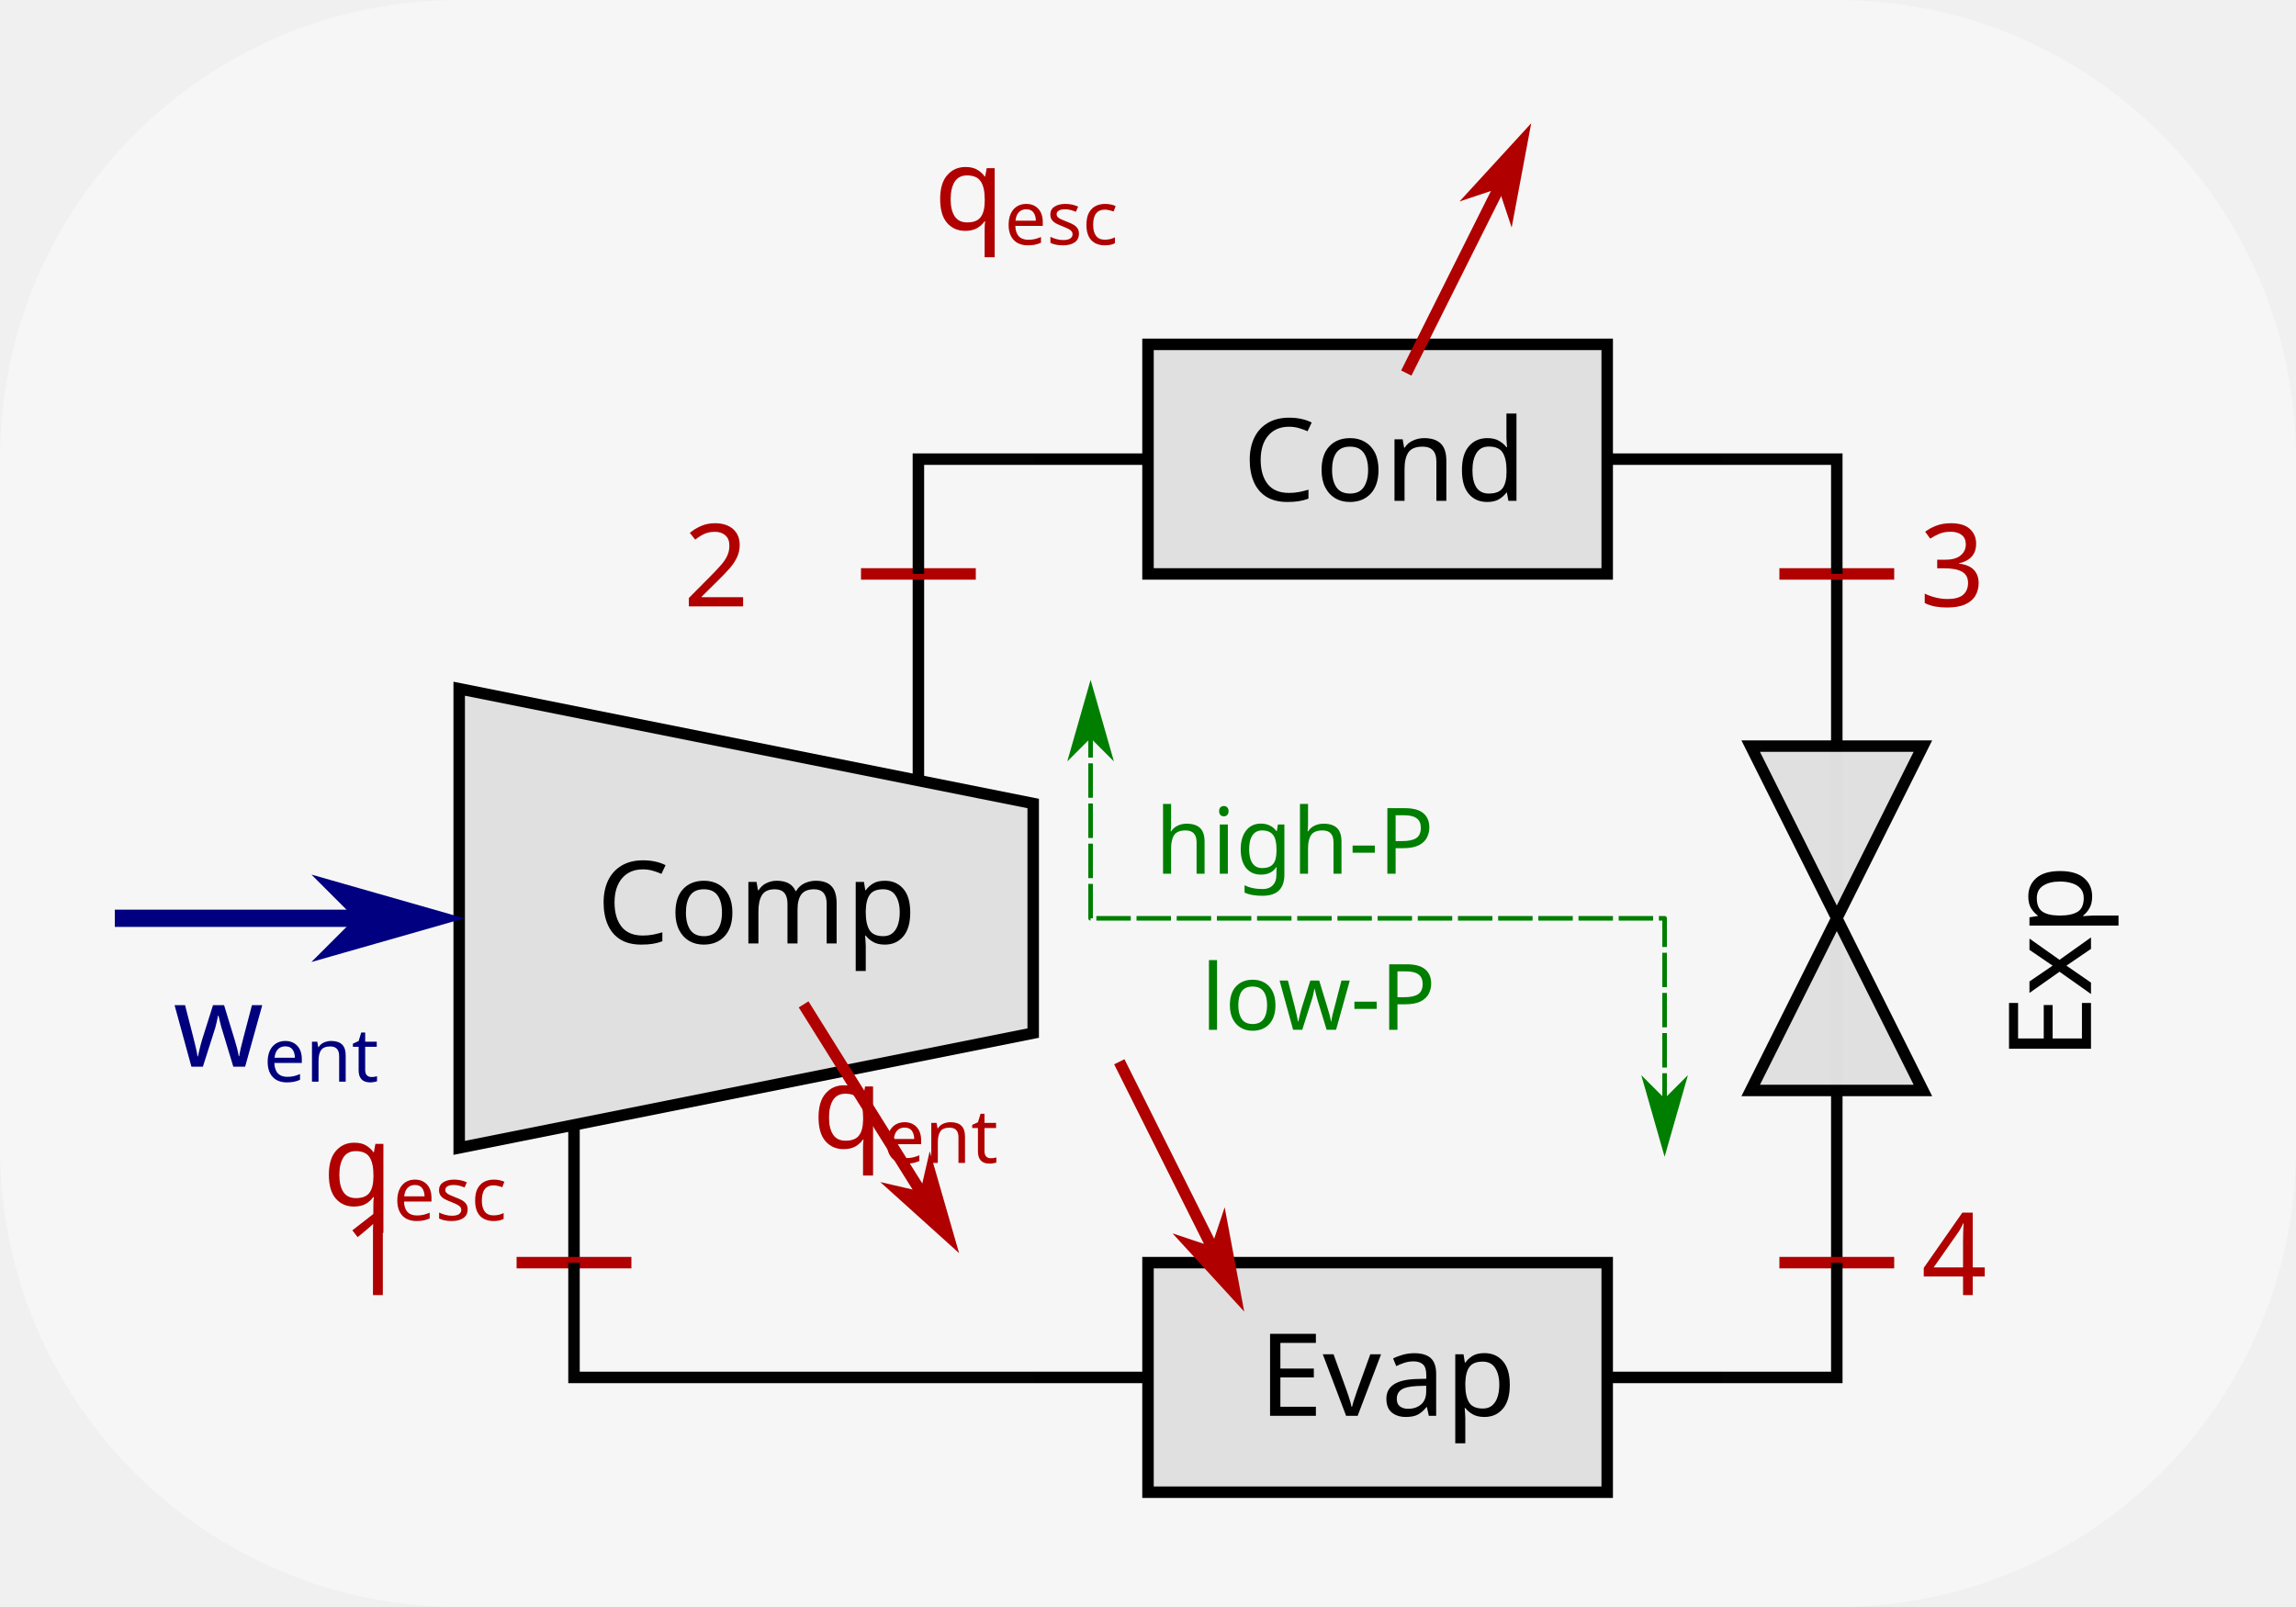
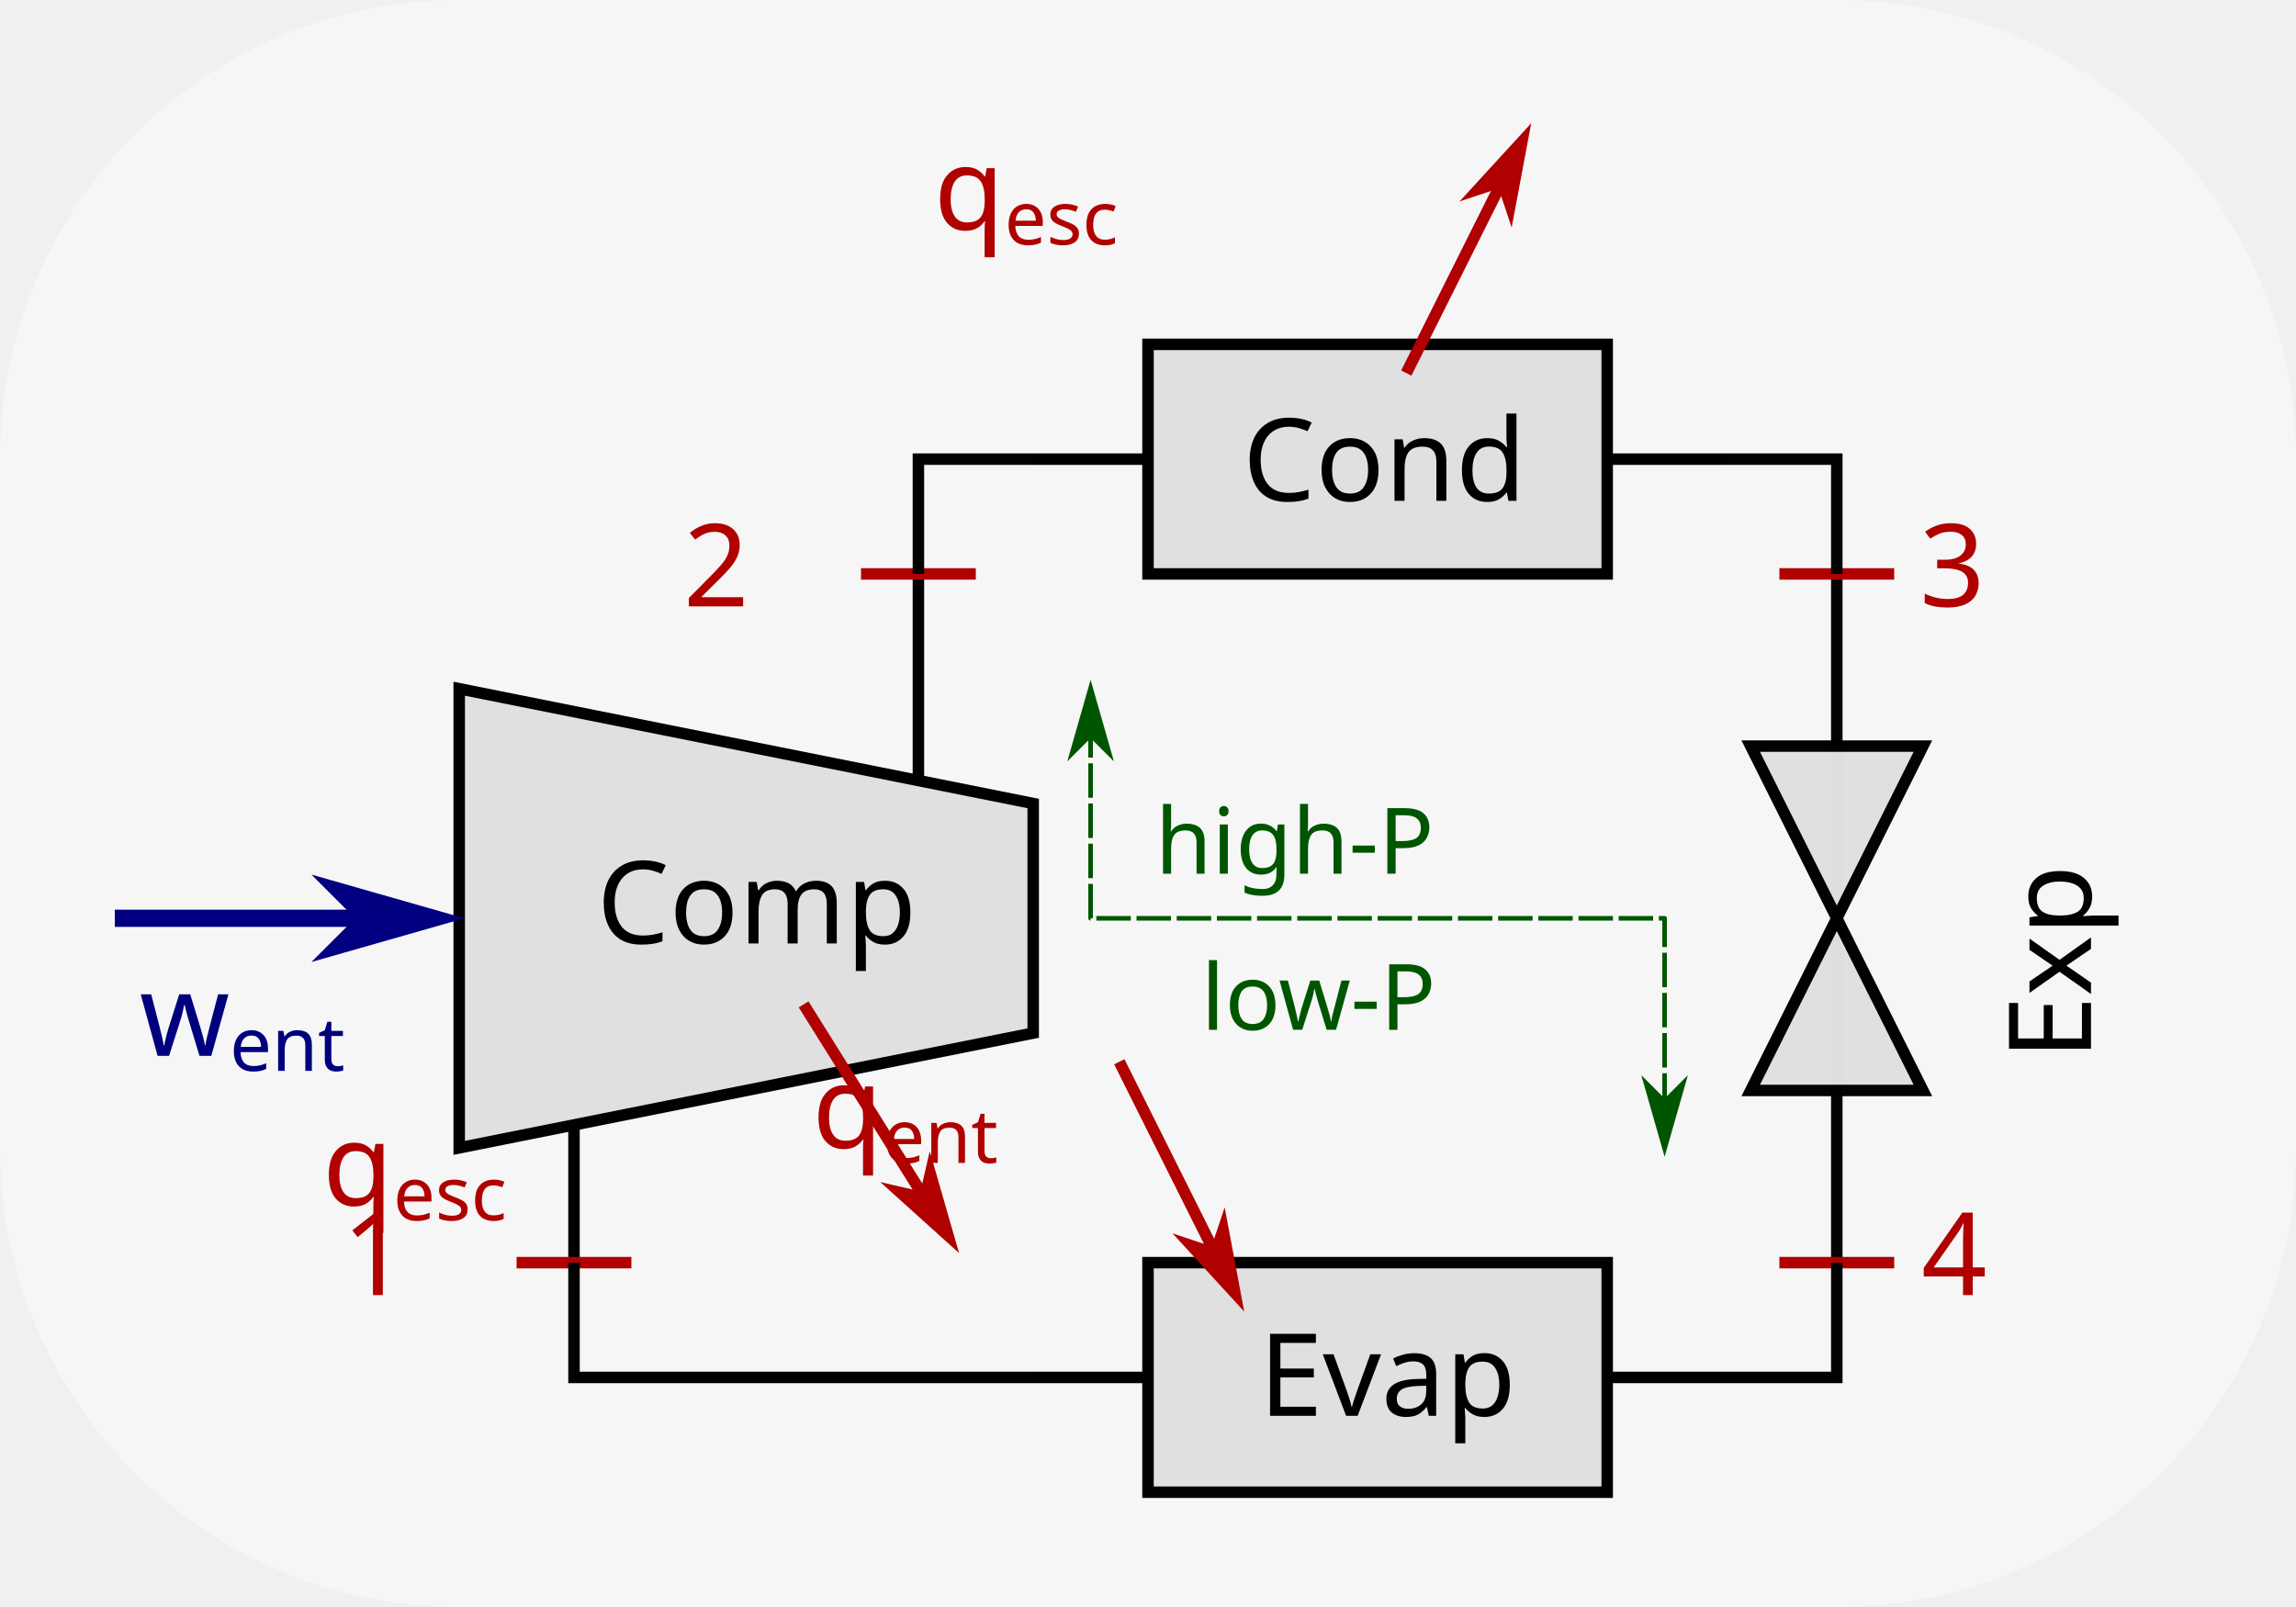
<svg xmlns="http://www.w3.org/2000/svg" width="400" height="280" viewBox="0 0 400 280" version="1.1" id="svg1097">
  <defs id="defs1091">
    <marker style="overflow:visible" id="Arrow1Lstart" refX="0.0" refY="0.0" orient="auto">
-       <path transform="scale(0.8) translate(12.5,0)" style="fill-rule:evenodd;stroke:#007e00;stroke-width:1pt;stroke-opacity:1;fill:#007e00;fill-opacity:1" d="M 0.0,0.0 L 5.0,-5.0 L -12.5,0.0 L 5.0,5.0 L 0.0,0.0 z " id="path927" />
+       <path transform="scale(0.8) translate(12.5,0)" style="fill-rule:evenodd;stroke:#005500;stroke-width:1pt;stroke-opacity:1;fill:#005500;fill-opacity:1" d="M 0.0,0.0 L 5.0,-5.0 L -12.5,0.0 L 5.0,5.0 L 0.0,0.0 z " id="path927" />
    </marker>
    <marker style="overflow:visible;" id="marker1235" refX="0.0" refY="0.0" orient="auto">
      <path transform="scale(0.8) rotate(180) translate(12.5,0)" style="fill-rule:evenodd;stroke:#000000;stroke-width:1pt;stroke-opacity:1;fill:#ffffff;fill-opacity:0.2" d="M 0.0,0.0 L 5.0,-5.0 L -12.5,0.0 L 5.0,5.0 L 0.0,0.0 z " id="path1233" />
    </marker>
    <marker style="overflow:visible;" id="Arrow1Lend" refX="0.0" refY="0.0" orient="auto">
-       <path transform="scale(0.8) rotate(180) translate(12.5,0)" style="fill-rule:evenodd;stroke:#007e00;stroke-width:1pt;stroke-opacity:1;fill:#007e00;fill-opacity:1" d="M 0.0,0.0 L 5.0,-5.0 L -12.5,0.0 L 5.0,5.0 L 0.0,0.0 z " id="path930" />
+       <path transform="scale(0.8) rotate(180) translate(12.5,0)" style="fill-rule:evenodd;stroke:#005500;stroke-width:1pt;stroke-opacity:1;fill:#005500;fill-opacity:1" d="M 0.0,0.0 L 5.0,-5.0 L -12.5,0.0 L 5.0,5.0 L 0.0,0.0 z " id="path930" />
    </marker>
    <marker orient="auto" refY="0" refX="0" id="Arrow1Mend4-8" style="overflow:visible">
      <path id="path6032-34" d="M 0,0 5,-5 -12.5,0 5,5 Z" style="fill:#b00000;fill-rule:evenodd;stroke:#b00000;stroke-width:1pt" transform="matrix(-0.4,0,0,-0.4,-4,0)" />
    </marker>
    <marker orient="auto" refY="0" refX="0" id="Arrow1MendG-2" style="overflow:visible">
      <path id="path5557-2" d="M 0,0 5,-5 -12.5,0 5,5 Z" style="fill:#000080;fill-rule:evenodd;stroke:#000080;stroke-width:1pt" transform="matrix(-0.4,0,0,-0.4,-4,0)" />
    </marker>
    <marker style="overflow:visible" id="marker28674-3-2" refX="0" refY="0" orient="auto">
      <path transform="matrix(-0.4,0,0,-0.4,-4,0)" style="fill:#b00000;fill-opacity:1;fill-rule:evenodd;stroke:#b00000;stroke-width:1pt;stroke-opacity:1" d="M 0,0 5,-5 -12.5,0 5,5 Z" id="path28672-6-2" />
    </marker>
    <marker style="overflow:visible" id="marker28674-3-0" refX="0" refY="0" orient="auto">
      <path transform="matrix(-0.4,0,0,-0.4,-4,0)" style="fill:#b00000;fill-opacity:1;fill-rule:evenodd;stroke:#b00000;stroke-width:1pt;stroke-opacity:1" d="M 0,0 5,-5 -12.5,0 5,5 Z" id="path28672-6-5" />
    </marker>
    <marker orient="auto" refY="0" refX="0" id="Arrow1Mend4-8-9" style="overflow:visible">
      <path id="path6032-34-2" d="M 0,0 5,-5 -12.5,0 5,5 Z" style="fill:#b00000;fill-rule:evenodd;stroke:#b00000;stroke-width:1pt" transform="matrix(-0.4,0,0,-0.4,-4,0)" />
    </marker>
  </defs>
  <g id="layer2">
-     <rect style="fill:#ffffff;stroke:none;stroke-width:0.8;stroke-linejoin:round;stroke-dasharray:6, 1;fill-opacity:0.4" id="rect953" width="400" height="280" x="0" y="0" ry="80" />
+     <rect style="fill:#ffffff;fill-opacity:0.4;stroke:none;stroke-width:0.8;stroke-linejoin:round;stroke-dasharray:6, 1" id="rect953" width="400" height="280" x="0" y="0" ry="80" />
  </g>
  <g id="layer1" transform="translate(0,-458.25)">
    <path id="path15573-4" d="m 100,618.25 v 60" style="color:#000000;display:inline;overflow:visible;visibility:visible;fill:#e0e0e0;fill-opacity:1;fill-rule:nonzero;stroke:#000000;stroke-width:2;stroke-linecap:butt;stroke-linejoin:miter;stroke-miterlimit:4;stroke-dasharray:none;stroke-dashoffset:0;stroke-opacity:1;marker:none;enable-background:accumulate" />
    <path id="path15575-5" d="M 160,618.25 V 558.25" style="color:#000000;display:inline;overflow:visible;visibility:visible;fill:#e0e0e0;fill-opacity:1;fill-rule:nonzero;stroke:#000000;stroke-width:2;stroke-linecap:butt;stroke-linejoin:miter;stroke-miterlimit:4;stroke-dasharray:none;stroke-dashoffset:0;stroke-opacity:1;marker:none;enable-background:accumulate" />
    <path id="path15571-17" d="m 180,638.25 -100,20 v -80 l 100,20 z" style="color:#000000;display:inline;overflow:visible;visibility:visible;fill:#e0e0e0;fill-opacity:1;fill-rule:nonzero;stroke:#000000;stroke-width:2;stroke-linecap:butt;stroke-linejoin:miter;stroke-miterlimit:4;stroke-dasharray:none;stroke-dashoffset:0;stroke-opacity:1;marker:none;enable-background:accumulate" />
    <path id="path15577-5" d="M 20,618.25 H 75" style="color:#000000;display:inline;overflow:visible;visibility:visible;fill:#e0e0e0;fill-opacity:1;fill-rule:nonzero;stroke:#000080;stroke-width:3;stroke-linecap:butt;stroke-linejoin:miter;stroke-miterlimit:4;stroke-dasharray:none;stroke-dashoffset:0;stroke-opacity:1;marker:none;marker-end:url(#Arrow1MendG-2);enable-background:accumulate" />
-     <text xml:space="preserve" x="30.19" y="644.117" id="text15583-7" style="line-height:0%;display:inline;fill:#00007e;fill-opacity:1;stroke:none">
+     <text xml:space="preserve" x="30.19" y="644.117" id="text15583-7" style="line-height:0%;display:inline;fill:#00007e;fill-opacity:1;stroke:none" transform="translate(-5.89343,-1.882405)">
      <tspan id="tspan15581-1" x="30.19" y="644.117" style="font-style:normal;font-variant:normal;font-weight:normal;font-stretch:normal;font-size:20px;line-height:1.25;font-family:'SBL Greek';-inkscape-font-specification:'SBL Greek';fill:#00007e;fill-opacity:1;stroke:none">w<tspan style="font-size:65.001%;baseline-shift:sub;fill:#00007e;fill-opacity:1;stroke:none" id="tspan15579-6">ent</tspan>
      </tspan>
    </text>
-     <text xml:space="preserve" style="font-style:normal;font-variant:normal;font-weight:normal;font-stretch:normal;line-height:0%;font-family:'SBL Greek';-inkscape-font-specification:'SBL Greek';text-align:start;letter-spacing:0px;word-spacing:0px;text-anchor:start;display:inline;fill:#000000;fill-opacity:1;stroke:none" x="103.936" y="622.635" id="text15589-9">
+     <text xml:space="preserve" style="font-style:normal;font-variant:normal;font-weight:normal;font-stretch:normal;line-height:0%;font-family:'SBL Greek';-inkscape-font-specification:'SBL Greek';text-align:start;letter-spacing:0px;word-spacing:0px;text-anchor:start;display:inline;fill:#000000;fill-opacity:1;stroke:none" x="103.936" y="622.635" id="text15589-9" transform="translate(0.02446406,1.0207031e-4)">
      <tspan id="tspan15587-8" x="103.936" y="622.635" style="font-size:20px;line-height:1.25">Comp</tspan>
    </text>
    <path id="path15601-7" d="M 170,558.25 H 150" style="color:#000000;display:inline;overflow:visible;visibility:visible;fill:#e0e0e0;fill-opacity:1;fill-rule:nonzero;stroke:#b00000;stroke-width:2;stroke-linecap:butt;stroke-linejoin:miter;stroke-miterlimit:4;stroke-dasharray:none;stroke-dashoffset:0;stroke-opacity:1;marker:none;enable-background:accumulate" />
    <text id="text15605-9" y="563.899" x="146.094" style="font-style:normal;font-variant:normal;font-weight:normal;font-stretch:normal;line-height:0%;font-family:'SBL Greek';-inkscape-font-specification:'SBL Greek';text-align:end;letter-spacing:0px;word-spacing:0px;text-anchor:end;display:inline;fill:#b00000;fill-opacity:1;stroke:none" xml:space="preserve">
      <tspan style="font-size:20px;line-height:1.25" y="563.899" x="146.094" id="tspan15603-86">2</tspan>
    </text>
    <path id="path15609-0-8" d="M 110,678.25 H 90" style="color:#000000;display:inline;overflow:visible;visibility:visible;fill:#e0e0e0;fill-opacity:1;fill-rule:nonzero;stroke:#b00000;stroke-width:2;stroke-linecap:butt;stroke-linejoin:miter;stroke-miterlimit:4;stroke-dasharray:none;stroke-dashoffset:0;stroke-opacity:1;marker:none;enable-background:accumulate" />
    <text id="text15613-3-4" y="683.899" x="86.641" style="font-style:normal;font-variant:normal;font-weight:normal;font-stretch:normal;line-height:0%;font-family:'SBL Greek';-inkscape-font-specification:'SBL Greek';text-align:end;letter-spacing:0px;word-spacing:0px;text-anchor:end;display:inline;fill:#b00000;fill-opacity:1;stroke:none" xml:space="preserve">
      <tspan style="font-size:20px;line-height:1.25" y="683.899" x="86.641" id="tspan15611-7-8">1</tspan>
    </text>
    <text xml:space="preserve" style="font-style:normal;font-variant:normal;font-weight:normal;font-stretch:normal;line-height:0%;font-family:'SBL Greek';-inkscape-font-specification:'SBL Greek';text-align:end;letter-spacing:0px;word-spacing:0px;text-anchor:end;display:inline;fill:#b00000;fill-opacity:1;stroke:none" x="246.797" y="498.269" id="text4337-2">
      <tspan id="tspan4335-9" x="246.797" y="498.269" style="font-size:20px;line-height:1.25">q<tspan style="font-size:65.001%;baseline-shift:sub;fill:#b00000;fill-opacity:1" id="tspan4333-02">esc</tspan>
      </tspan>
    </text>
    <path style="color:#000000;display:inline;overflow:visible;visibility:visible;fill:#e0e0e0;fill-opacity:1;fill-rule:nonzero;stroke:#000000;stroke-width:2;stroke-linecap:butt;stroke-linejoin:miter;stroke-miterlimit:4;stroke-dasharray:none;stroke-dashoffset:0;stroke-opacity:1;marker:none;enable-background:accumulate" d="m 200,518.25 v 40 h 80 v -40 z" id="path4309-8" />
    <path id="path4331-0" d="m 245,523.25 20,-40" style="color:#000000;display:inline;overflow:visible;visibility:visible;fill:#b00000;fill-opacity:1;fill-rule:nonzero;stroke:#b00000;stroke-width:2;stroke-linecap:butt;stroke-linejoin:miter;stroke-miterlimit:4;stroke-dasharray:none;stroke-dashoffset:0;stroke-opacity:1;marker:none;marker-end:url(#marker28674-3-2);enable-background:accumulate" />
    <path style="color:#000000;display:inline;overflow:visible;visibility:visible;fill:#e0e0e0;fill-opacity:1;fill-rule:nonzero;stroke:#000000;stroke-width:2;stroke-linecap:butt;stroke-linejoin:miter;stroke-miterlimit:4;stroke-dasharray:none;stroke-dashoffset:0;stroke-opacity:1;marker:none;enable-background:accumulate" d="m 180,538.25 h 20" id="path4325-9" />
    <path style="color:#000000;display:inline;overflow:visible;visibility:visible;fill:#e0e0e0;fill-opacity:1;fill-rule:nonzero;stroke:#000000;stroke-width:2;stroke-linecap:butt;stroke-linejoin:miter;stroke-miterlimit:4;stroke-dasharray:none;stroke-dashoffset:0;stroke-opacity:1;marker:none;enable-background:accumulate" d="m 280,538.25 h 20" id="path4327-1" />
    <text transform="scale(0.9999965)" xml:space="preserve" style="font-style:normal;font-variant:normal;font-weight:normal;font-stretch:normal;font-size:12px;line-height:0%;font-family:'SBL Greek';-inkscape-font-specification:'SBL Greek';text-align:start;letter-spacing:0px;word-spacing:0px;text-anchor:start;display:inline;fill:#000000;fill-opacity:1;stroke:none;stroke-width:1" x="216.502" y="545.514" id="text3902-9-1-9">
      <tspan id="tspan3900-4-2-9" x="216.502" y="545.514" style="font-size:20px;line-height:1.25;stroke-width:1">Cond</tspan>
    </text>
    <path id="path7101" d="m 320,678.25 v -120" style="color:#000000;display:inline;overflow:visible;visibility:visible;opacity:0.99;fill:#e0e0e0;fill-opacity:1;fill-rule:nonzero;stroke:#000000;stroke-width:2;stroke-linecap:butt;stroke-linejoin:miter;stroke-miterlimit:4;stroke-dasharray:none;stroke-dashoffset:0;stroke-opacity:1;marker:none;enable-background:accumulate" />
    <path id="path7105" d="m 335,648.25 -30,-60 h 30 l -30,60 z" style="color:#000000;display:inline;overflow:visible;visibility:visible;opacity:0.99;fill:#e0e0e0;fill-opacity:1;fill-rule:nonzero;stroke:#000000;stroke-width:2;stroke-linecap:butt;stroke-linejoin:miter;stroke-miterlimit:4;stroke-dasharray:none;stroke-dashoffset:0;stroke-opacity:1;marker:none;enable-background:accumulate" />
    <text xml:space="preserve" style="font-style:normal;font-variant:normal;font-weight:normal;font-stretch:normal;line-height:0%;font-family:'SBL Greek';-inkscape-font-specification:'SBL Greek';text-align:center;letter-spacing:0px;word-spacing:0px;text-anchor:middle;display:inline;opacity:0.99;fill:#000000;fill-opacity:1;stroke:none" x="-618.121" y="364.287" id="text7099-9" transform="rotate(-90)">
      <tspan x="-618.121" y="364.287" id="tspan7097-8" style="font-size:20px;line-height:1.25">Exp</tspan>
    </text>
    <path id="path15601-0" d="m 330,558.25 h -20" style="color:#000000;display:inline;overflow:visible;visibility:visible;fill:#e0e0e0;fill-opacity:1;fill-rule:nonzero;stroke:#b00000;stroke-width:2;stroke-linecap:butt;stroke-linejoin:miter;stroke-miterlimit:4;stroke-dasharray:none;stroke-dashoffset:0;stroke-opacity:1;marker:none;enable-background:accumulate" />
    <text id="text15605-4" y="563.899" x="334.414" style="font-style:normal;font-variant:normal;font-weight:normal;font-stretch:normal;line-height:0%;font-family:'SBL Greek';-inkscape-font-specification:'SBL Greek';text-align:end;letter-spacing:0px;word-spacing:0px;text-anchor:end;display:inline;fill:#b00000;fill-opacity:1;stroke:none" xml:space="preserve">
      <tspan style="font-size:20px;line-height:1.25;text-align:start;text-anchor:start" y="563.899" x="334.414" id="tspan15603-0">3</tspan>
    </text>
    <path id="path15601-0-3" d="m 330,678.25 h -20" style="color:#000000;display:inline;overflow:visible;visibility:visible;fill:#e0e0e0;fill-opacity:1;fill-rule:nonzero;stroke:#b00000;stroke-width:2;stroke-linecap:butt;stroke-linejoin:miter;stroke-miterlimit:4;stroke-dasharray:none;stroke-dashoffset:0;stroke-opacity:1;marker:none;enable-background:accumulate" />
    <text id="text15605-4-6" y="683.899" x="334.727" style="font-style:normal;font-variant:normal;font-weight:normal;font-stretch:normal;line-height:0%;font-family:'SBL Greek';-inkscape-font-specification:'SBL Greek';text-align:end;letter-spacing:0px;word-spacing:0px;text-anchor:end;display:inline;fill:#b00000;fill-opacity:1;stroke:none" xml:space="preserve">
      <tspan style="font-size:20px;line-height:1.25;text-align:start;text-anchor:start" y="683.899" x="334.727" id="tspan15603-0-7">4</tspan>
    </text>
    <path style="color:#000000;display:inline;overflow:visible;visibility:visible;fill:#e0e0e0;fill-opacity:1;fill-rule:nonzero;stroke:#000000;stroke-width:2;stroke-linecap:butt;stroke-linejoin:miter;stroke-miterlimit:4;stroke-dasharray:none;stroke-dashoffset:0;stroke-opacity:1;marker:none;enable-background:accumulate" d="m 200,678.25 v 40 h 80 v -40 z" id="path4309-0" />
    <g id="g1603" transform="matrix(1.000003,0,0,1,-5.000674,0)" style="stroke-width:1">
      <text xml:space="preserve" style="font-style:normal;font-variant:normal;font-weight:normal;font-stretch:normal;line-height:0%;font-family:'SBL Greek';-inkscape-font-specification:'SBL Greek';text-align:end;letter-spacing:0px;word-spacing:0px;text-anchor:end;display:inline;fill:#b00000;fill-opacity:1;stroke:none;stroke-width:1" x="247.508" y="658.269" id="text4337-67">
        <tspan id="tspan4335-7" x="247.508" y="658.269" style="font-size:20px;line-height:1.25;stroke-width:1">q<tspan style="font-size:65.001%;baseline-shift:sub;fill:#b00000;fill-opacity:1;stroke-width:1" id="tspan4333-4">ent</tspan>
        </tspan>
      </text>
      <path id="path4331-5" d="m 200,643.25 20,40" style="color:#000000;display:inline;overflow:visible;visibility:visible;fill:#b00000;fill-opacity:1;fill-rule:nonzero;stroke:#b00000;stroke-width:2;stroke-linecap:butt;stroke-linejoin:miter;stroke-miterlimit:4;stroke-dasharray:none;stroke-dashoffset:0;stroke-opacity:1;marker:none;marker-end:url(#marker28674-3-0);enable-background:accumulate" />
    </g>
    <path style="color:#000000;display:inline;overflow:visible;visibility:visible;fill:#e0e0e0;fill-opacity:1;fill-rule:nonzero;stroke:#000000;stroke-width:2;stroke-linecap:butt;stroke-linejoin:miter;stroke-miterlimit:4;stroke-dasharray:none;stroke-dashoffset:0;stroke-opacity:1;marker:none;enable-background:accumulate" d="m 180,698.25 h 20" id="path4325-8" />
    <path style="color:#000000;display:inline;overflow:visible;visibility:visible;fill:#e0e0e0;fill-opacity:1;fill-rule:nonzero;stroke:#000000;stroke-width:2;stroke-linecap:butt;stroke-linejoin:miter;stroke-miterlimit:4;stroke-dasharray:none;stroke-dashoffset:0;stroke-opacity:1;marker:none;enable-background:accumulate" d="m 280,698.25 h 20" id="path4327-2" />
    <text transform="scale(0.9999965)" xml:space="preserve" style="font-style:normal;font-variant:normal;font-weight:normal;font-stretch:normal;font-size:12px;line-height:0%;font-family:'SBL Greek';-inkscape-font-specification:'SBL Greek';text-align:start;letter-spacing:0px;word-spacing:0px;text-anchor:start;display:inline;fill:#000000;fill-opacity:1;stroke:none;stroke-width:1" x="219.33" y="704.937" id="text3902-9-1-96">
      <tspan id="tspan3900-4-2-0" x="219.33" y="704.937" style="font-size:20px;line-height:1.25;stroke-width:1">Evap</tspan>
    </text>
    <path style="opacity:0.99;vector-effect:none;fill:none;fill-opacity:1;stroke:#000000;stroke-width:2;stroke-linecap:butt;stroke-linejoin:miter;stroke-miterlimit:4;stroke-dasharray:none;stroke-dashoffset:0;stroke-opacity:1;marker:none" d="m 160,558.25 v -20 h 20" id="path4767" />
    <path style="opacity:0.99;vector-effect:none;fill:none;fill-opacity:1;stroke:#000000;stroke-width:2;stroke-linecap:butt;stroke-linejoin:miter;stroke-miterlimit:4;stroke-dasharray:none;stroke-dashoffset:0;stroke-opacity:1;marker:none" d="m 300,538.25 h 20 v 20" id="path4769" />
    <path style="opacity:0.99;vector-effect:none;fill:none;fill-opacity:1;stroke:#000000;stroke-width:2;stroke-linecap:butt;stroke-linejoin:miter;stroke-miterlimit:4;stroke-dasharray:none;stroke-dashoffset:0;stroke-opacity:1;marker:none" d="m 320,678.25 v 20 h -20" id="path4771" />
    <path style="opacity:0.99;vector-effect:none;fill:none;fill-opacity:1;stroke:#000000;stroke-width:2;stroke-linecap:butt;stroke-linejoin:miter;stroke-miterlimit:4;stroke-dasharray:none;stroke-dashoffset:0;stroke-opacity:1;marker:none" d="m 180,698.25 h -80 v -20" id="path4773" />
    <path style="color:#000000;display:inline;overflow:visible;visibility:visible;fill:#e0e0e0;fill-opacity:1;fill-rule:nonzero;stroke:#b00000;stroke-width:2;stroke-linecap:butt;stroke-linejoin:miter;stroke-miterlimit:4;stroke-dasharray:none;stroke-dashoffset:0;stroke-opacity:1;marker:none;marker-end:url(#Arrow1Mend4-8-9);enable-background:accumulate" d="m 140,633.25 25,40" id="path15591-1" />
    <text id="text15597-3" y="668.272" x="140.298" style="font-style:normal;font-variant:normal;font-weight:normal;font-stretch:normal;font-size:12px;line-height:0%;font-family:'SBL Greek';-inkscape-font-specification:'SBL Greek';text-align:end;letter-spacing:0px;word-spacing:0px;text-anchor:end;display:inline;fill:#b00000;fill-opacity:1;stroke:none;stroke-width:1" xml:space="preserve" transform="scale(1.000004)">
      <tspan style="font-size:20px;line-height:1.25;stroke-width:1" y="668.272" x="140.298" id="tspan15595-3">q<tspan id="tspan15593-3" style="font-size:13px;baseline-shift:sub;fill:#b00000;fill-opacity:1;stroke-width:1">esc</tspan>
      </tspan>
    </text>
-     <path style="fill:none;fill-opacity:0.2;stroke-width:0.8;stroke-linejoin:round;stroke-miterlimit:4;stroke-dasharray:6,1;stroke:#007e00;stroke-opacity:1;stroke-dashoffset:0;marker-end:url(#Arrow1Lend);marker-start:url(#Arrow1Lstart)" d="M 290,200 V 160 H 190 v -40" id="path925" transform="translate(0,458.25)" />
-     <text xml:space="preserve" style="font-size:16px;line-height:1.7;font-family:'SBL BibLit';-inkscape-font-specification:'SBL BibLit';text-align:center;text-anchor:middle;fill:none;fill-opacity:0.2;stroke:#000000;stroke-width:1;stroke-linejoin:round;stroke-miterlimit:4;stroke-dasharray:6, 6;stroke-dashoffset:0;stroke-opacity:1" x="240" y="160" id="text1637" transform="translate(0.1074219,450.4859)">
-       <tspan id="tspan1635" x="240" y="160" style="font-size:16px;fill:#007e00;fill-opacity:1;stroke:none">high-P</tspan>
-       <tspan x="240" y="187.2" id="tspan1639" style="font-size:16px;fill:#007e00;fill-opacity:1;stroke:none">low-P</tspan>
+     <path style="fill:none;fill-opacity:0.2;stroke-width:0.8;stroke-linejoin:round;stroke-miterlimit:4;stroke-dasharray:6, 1;stroke:#005500;stroke-opacity:1;stroke-dashoffset:0;marker-end:url(#Arrow1Lend);marker-start:url(#Arrow1Lstart)" d="M 290,200 V 160 H 190 v -40" id="path925" transform="translate(0,458.25)" />
+     <text xml:space="preserve" style="font-size:16px;line-height:1.7;font-family:'SBL BibLit';-inkscape-font-specification:'SBL BibLit';text-align:center;text-anchor:middle;fill:#005500;fill-opacity:0.2;stroke:#000000;stroke-width:1;stroke-linejoin:round;stroke-miterlimit:4;stroke-dasharray:6, 6;stroke-dashoffset:0;stroke-opacity:1;" x="240" y="160" id="text1637" transform="translate(0.1074219,450.4859)">
+       <tspan id="tspan1635" x="240" y="160" style="font-size:16px;fill:#005500;fill-opacity:1;stroke:none;">high-P</tspan>
+       <tspan x="240" y="187.2" id="tspan1639" style="font-size:16px;fill:#005500;fill-opacity:1;stroke:none;">low-P</tspan>
+     </text>
+     <text id="text1138" y="668.272" x="140.298" style="font-style:normal;font-variant:normal;font-weight:normal;font-stretch:normal;font-size:12px;line-height:0%;font-family:'SBL Greek';-inkscape-font-specification:'SBL Greek';text-align:end;letter-spacing:0px;word-spacing:0px;text-anchor:end;display:inline;fill:#000000;fill-opacity:1;stroke:none;stroke-width:1;" xml:space="preserve" transform="matrix(1.000004,0,0,1.000004,-91.02085,-70.03511)">
+       <tspan style="font-size:20px;line-height:1.25;stroke-width:1;fill:#000000;" y="668.272" x="140.298" id="tspan1136">η<tspan id="tspan1134" style="font-size:13px;baseline-shift:sub;fill:#000000;fill-opacity:1;stroke-width:1;">C</tspan>
+       </tspan>
    </text>
  </g>
</svg>
